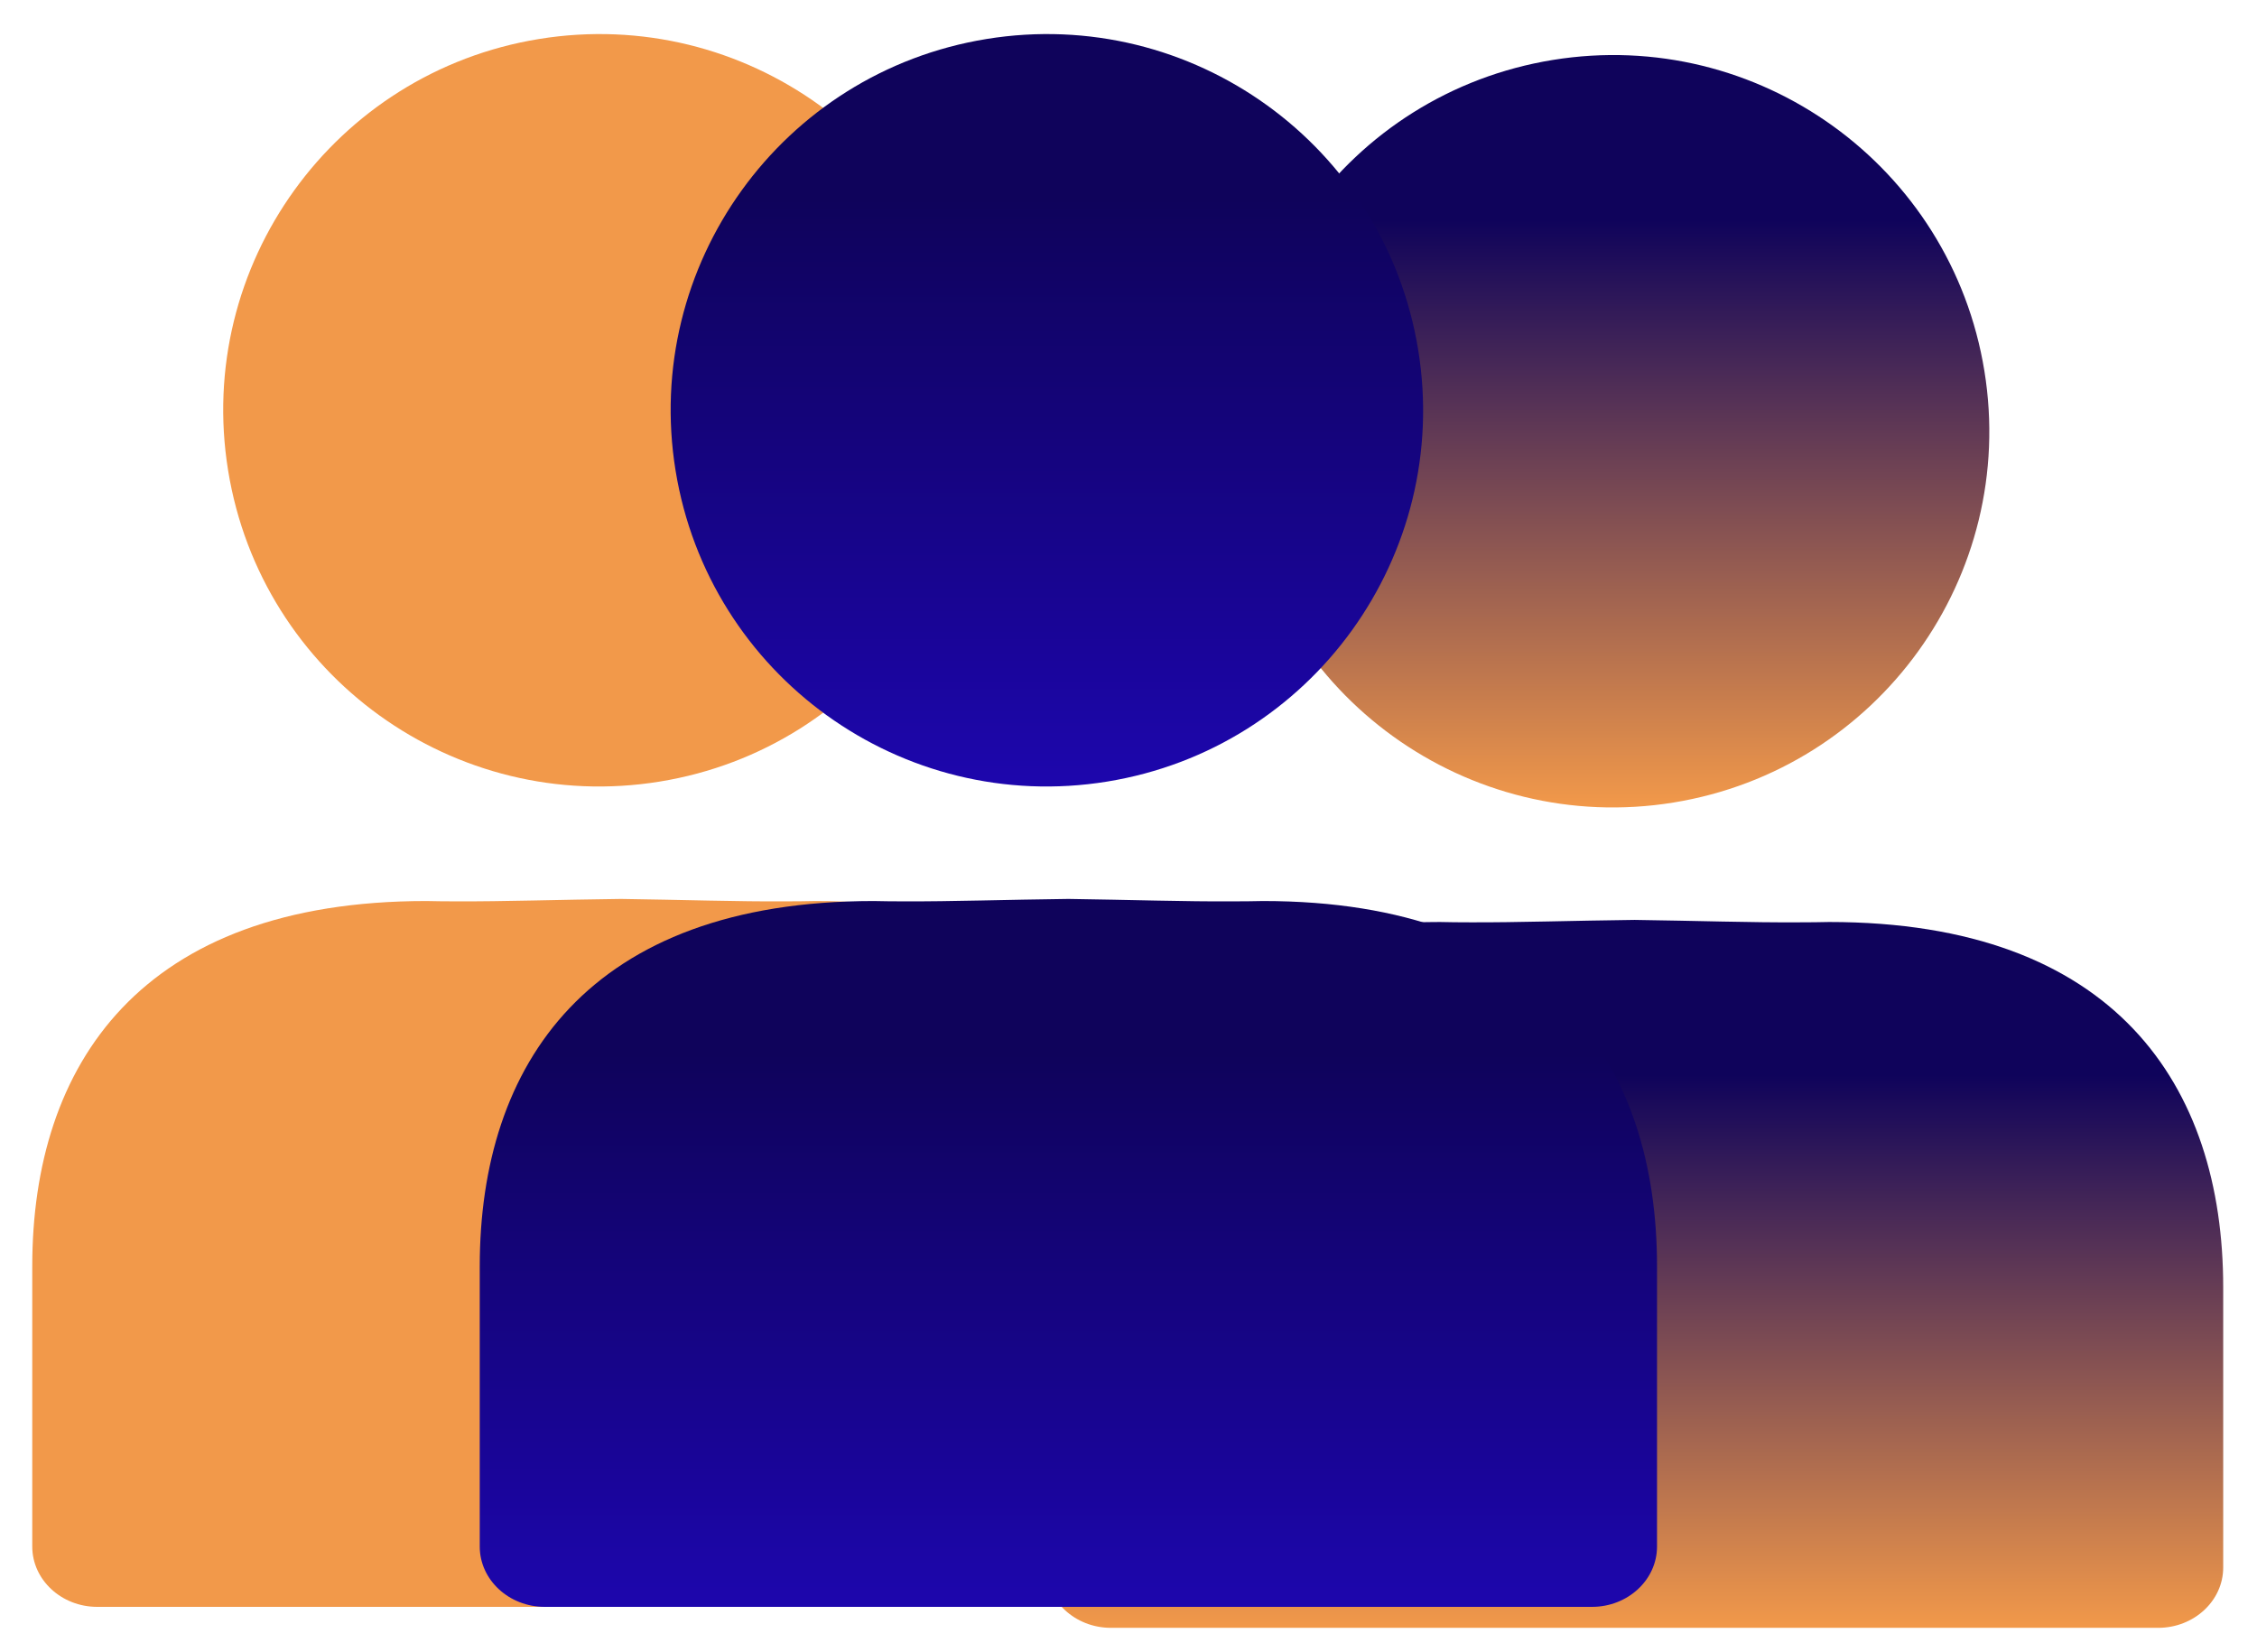
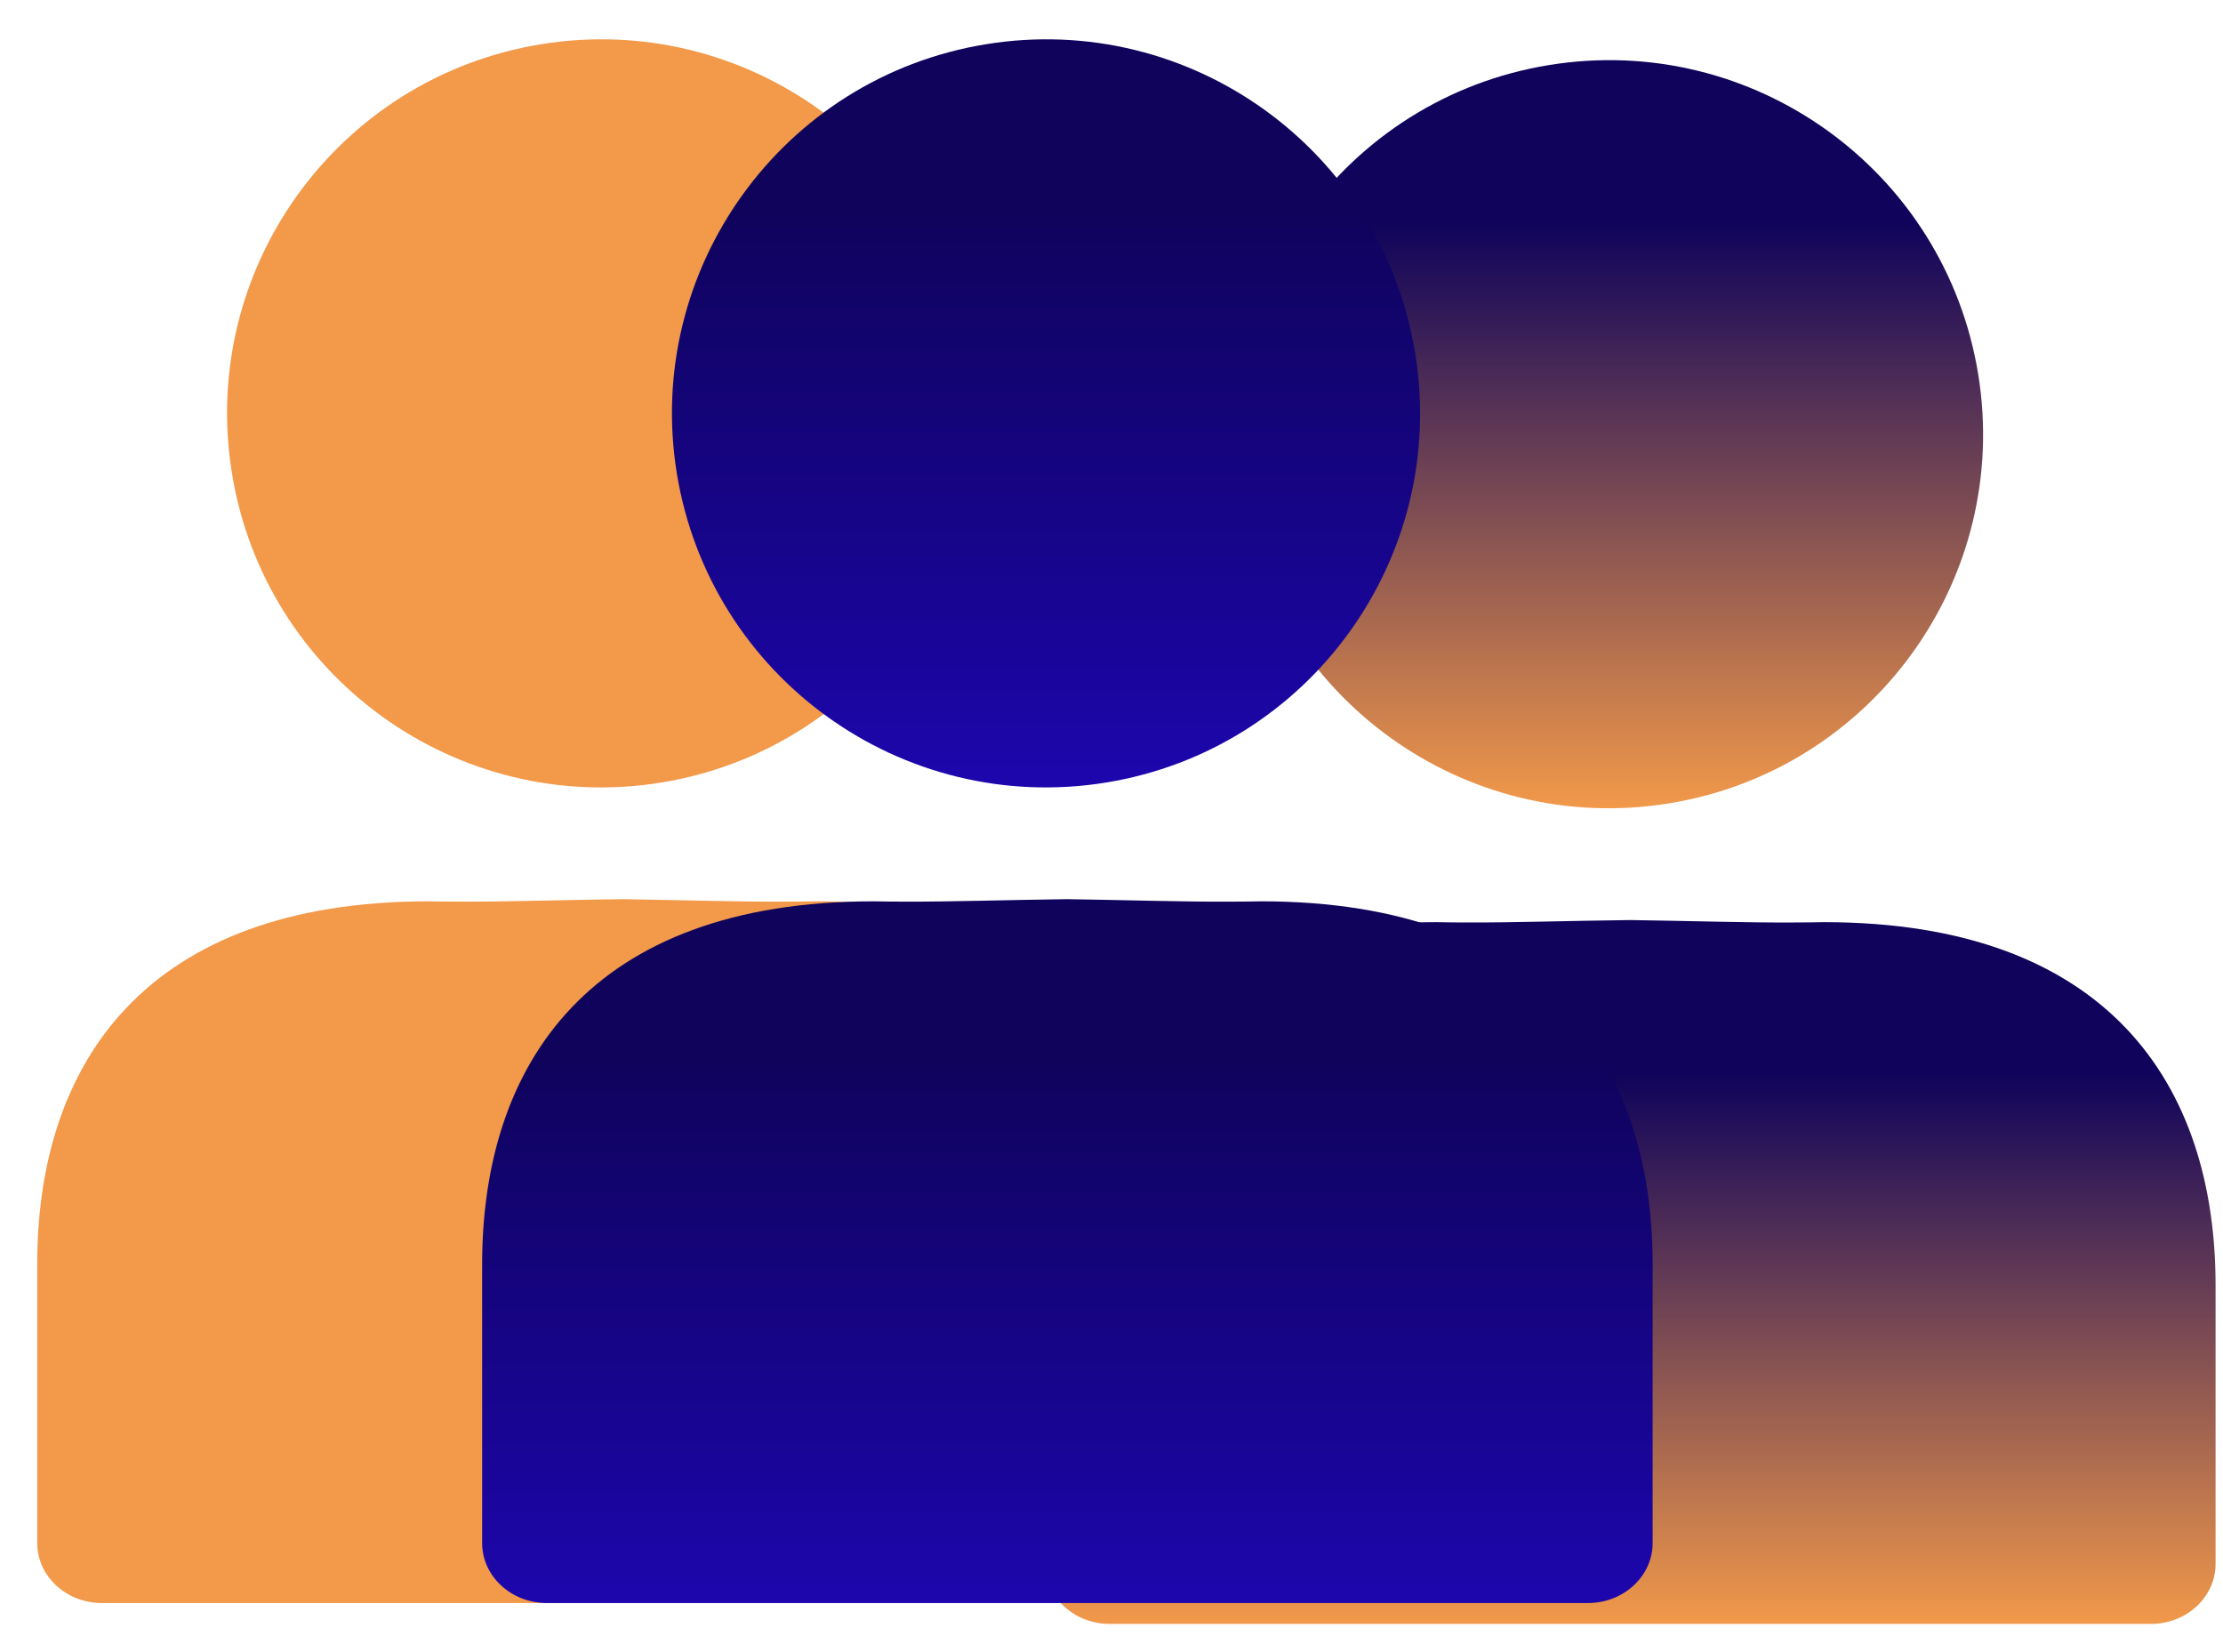
- <svg xmlns="http://www.w3.org/2000/svg" width="41" height="30" viewBox="0 0 41 30" fill="none">
-   <path d="M21.971 23.003V28.096C21.971 28.7 21.443 29.192 20.79 29.192H1.767C1.115 29.192 0.586 28.7 0.586 28.096V23.003C0.586 19.341 2.554 16.369 7.743 16.369C7.915 16.373 8.099 16.375 8.293 16.375C9.139 16.379 10.172 16.344 11.28 16.331C12.386 16.346 13.418 16.381 14.264 16.375C14.458 16.375 14.642 16.373 14.815 16.369C20.004 16.369 21.971 19.339 21.971 23.003Z" fill="#F2994A" />
-   <path d="M40.386 23.384V28.477C40.386 29.081 39.857 29.573 39.204 29.573H20.181C19.529 29.573 19 29.081 19 28.477V23.384C19 19.722 20.968 16.75 26.157 16.75C26.329 16.754 26.513 16.756 26.707 16.756C27.553 16.76 28.586 16.725 29.694 16.712C30.8 16.727 31.832 16.762 32.678 16.756C32.872 16.756 33.056 16.754 33.229 16.75C38.418 16.75 40.386 19.72 40.386 23.384Z" fill="url(#paint0_linear_393_78)" />
-   <path d="M11.984 14.199C15.709 13.594 18.239 10.084 17.634 6.359C17.03 2.634 13.52 0.104 9.794 0.708C6.069 1.313 3.539 4.823 4.144 8.548C4.748 12.274 8.258 14.804 11.984 14.199Z" fill="#F2994A" />
-   <path d="M30.398 14.58C34.123 13.975 36.653 10.465 36.048 6.74C35.444 3.015 31.934 0.485 28.208 1.089C24.483 1.694 21.953 5.204 22.558 8.929C23.162 12.655 26.672 15.184 30.398 14.58Z" fill="url(#paint1_linear_393_78)" />
-   <path d="M30.101 23.003V28.096C30.101 28.7 29.572 29.192 28.919 29.192H9.897C9.244 29.192 8.715 28.7 8.715 28.096V23.003C8.715 19.341 10.683 16.369 15.872 16.369C16.044 16.373 16.228 16.375 16.422 16.375C17.268 16.379 18.301 16.344 19.409 16.331C20.515 16.346 21.547 16.381 22.393 16.375C22.587 16.375 22.771 16.373 22.944 16.369C28.133 16.369 30.101 19.339 30.101 23.003Z" fill="url(#paint2_linear_393_78)" />
-   <path d="M20.112 14.199C23.837 13.594 26.367 10.084 25.763 6.359C25.158 2.634 21.648 0.104 17.923 0.708C14.197 1.313 11.668 4.823 12.272 8.548C12.877 12.274 16.387 14.804 20.112 14.199Z" fill="url(#paint3_linear_393_78)" />
+ <svg xmlns="http://www.w3.org/2000/svg" width="35" height="26" viewBox="0 0 35 26" fill="none">
+   <path d="M19.015 19.908V24.297C19.015 24.817 18.559 25.241 17.997 25.241H1.604C1.042 25.241 0.586 24.817 0.586 24.297V19.908C0.586 16.752 2.282 14.192 6.753 14.192C6.902 14.195 7.06 14.197 7.227 14.197C7.957 14.2 8.846 14.17 9.801 14.158C10.754 14.172 11.644 14.202 12.373 14.197C12.54 14.197 12.699 14.195 12.847 14.192C17.319 14.192 19.015 16.75 19.015 19.908Z" fill="#F2994A" />
+   <path d="M34.883 20.237V24.625C34.883 25.146 34.427 25.57 33.865 25.57H17.472C16.91 25.57 16.454 25.146 16.454 24.625V20.237C16.454 17.08 18.15 14.52 22.622 14.52C22.77 14.523 22.929 14.525 23.096 14.525C23.825 14.528 24.715 14.498 25.669 14.487C26.622 14.5 27.512 14.53 28.242 14.525C28.409 14.525 28.567 14.523 28.716 14.52C33.187 14.52 34.883 17.079 34.883 20.237Z" fill="url(#paint0_linear_467_88)" />
+   <path d="M10.409 12.322C13.619 11.8 15.799 8.776 15.278 5.565C14.757 2.355 11.732 0.175 8.522 0.696C5.311 1.217 3.131 4.242 3.652 7.452C4.173 10.662 7.198 12.842 10.409 12.322Z" fill="#F2994A" />
+   <path d="M26.276 12.65C29.487 12.129 31.667 9.104 31.146 5.894C30.625 2.683 27.6 0.503 24.39 1.024C21.18 1.545 18.999 4.57 19.52 7.78C20.041 10.991 23.066 13.171 26.276 12.65Z" fill="url(#paint1_linear_467_88)" />
+   <path d="M26.02 19.908V24.297C26.02 24.817 25.564 25.241 25.002 25.241H8.609C8.047 25.241 7.591 24.817 7.591 24.297V19.908C7.591 16.752 9.287 14.192 13.759 14.192C13.907 14.195 14.066 14.197 14.233 14.197C14.962 14.2 15.852 14.17 16.807 14.158C17.76 14.172 18.649 14.202 19.379 14.197C19.546 14.197 19.704 14.195 19.853 14.192C24.324 14.192 26.02 16.75 26.02 19.908Z" fill="url(#paint2_linear_467_88)" />
+   <path d="M17.413 12.322C20.623 11.8 22.803 8.776 22.282 5.565C21.761 2.355 18.736 0.175 15.526 0.696C12.316 1.217 10.136 4.242 10.656 7.452C11.178 10.662 14.202 12.842 17.413 12.322Z" fill="url(#paint3_linear_467_88)" />
  <defs>
-     <linearGradient id="paint0_linear_393_78" x1="29.693" y1="19.525" x2="29.693" y2="29.573" gradientUnits="userSpaceOnUse">
+     <linearGradient id="paint0_linear_467_88" x1="25.669" y1="16.911" x2="25.669" y2="25.57" gradientUnits="userSpaceOnUse">
      <stop stop-color="#0F035B" />
      <stop offset="1" stop-color="#F2994A" />
    </linearGradient>
-     <linearGradient id="paint1_linear_393_78" x1="29.303" y1="3.99" x2="29.303" y2="14.669" gradientUnits="userSpaceOnUse">
+     <linearGradient id="paint1_linear_467_88" x1="25.333" y1="3.524" x2="25.333" y2="12.727" gradientUnits="userSpaceOnUse">
      <stop stop-color="#0F035B" />
      <stop offset="1" stop-color="#F2994A" />
    </linearGradient>
-     <linearGradient id="paint2_linear_393_78" x1="19.408" y1="19.144" x2="19.408" y2="29.192" gradientUnits="userSpaceOnUse">
+     <linearGradient id="paint2_linear_467_88" x1="16.806" y1="16.583" x2="16.806" y2="25.241" gradientUnits="userSpaceOnUse">
      <stop stop-color="#0F035B" />
      <stop offset="1" stop-color="#1D06AD" />
    </linearGradient>
-     <linearGradient id="paint3_linear_393_78" x1="19.017" y1="3.609" x2="19.017" y2="14.288" gradientUnits="userSpaceOnUse">
+     <linearGradient id="paint3_linear_467_88" x1="16.469" y1="3.196" x2="16.469" y2="12.398" gradientUnits="userSpaceOnUse">
      <stop stop-color="#0F035B" />
      <stop offset="1" stop-color="#1D06AD" />
    </linearGradient>
  </defs>
</svg>
